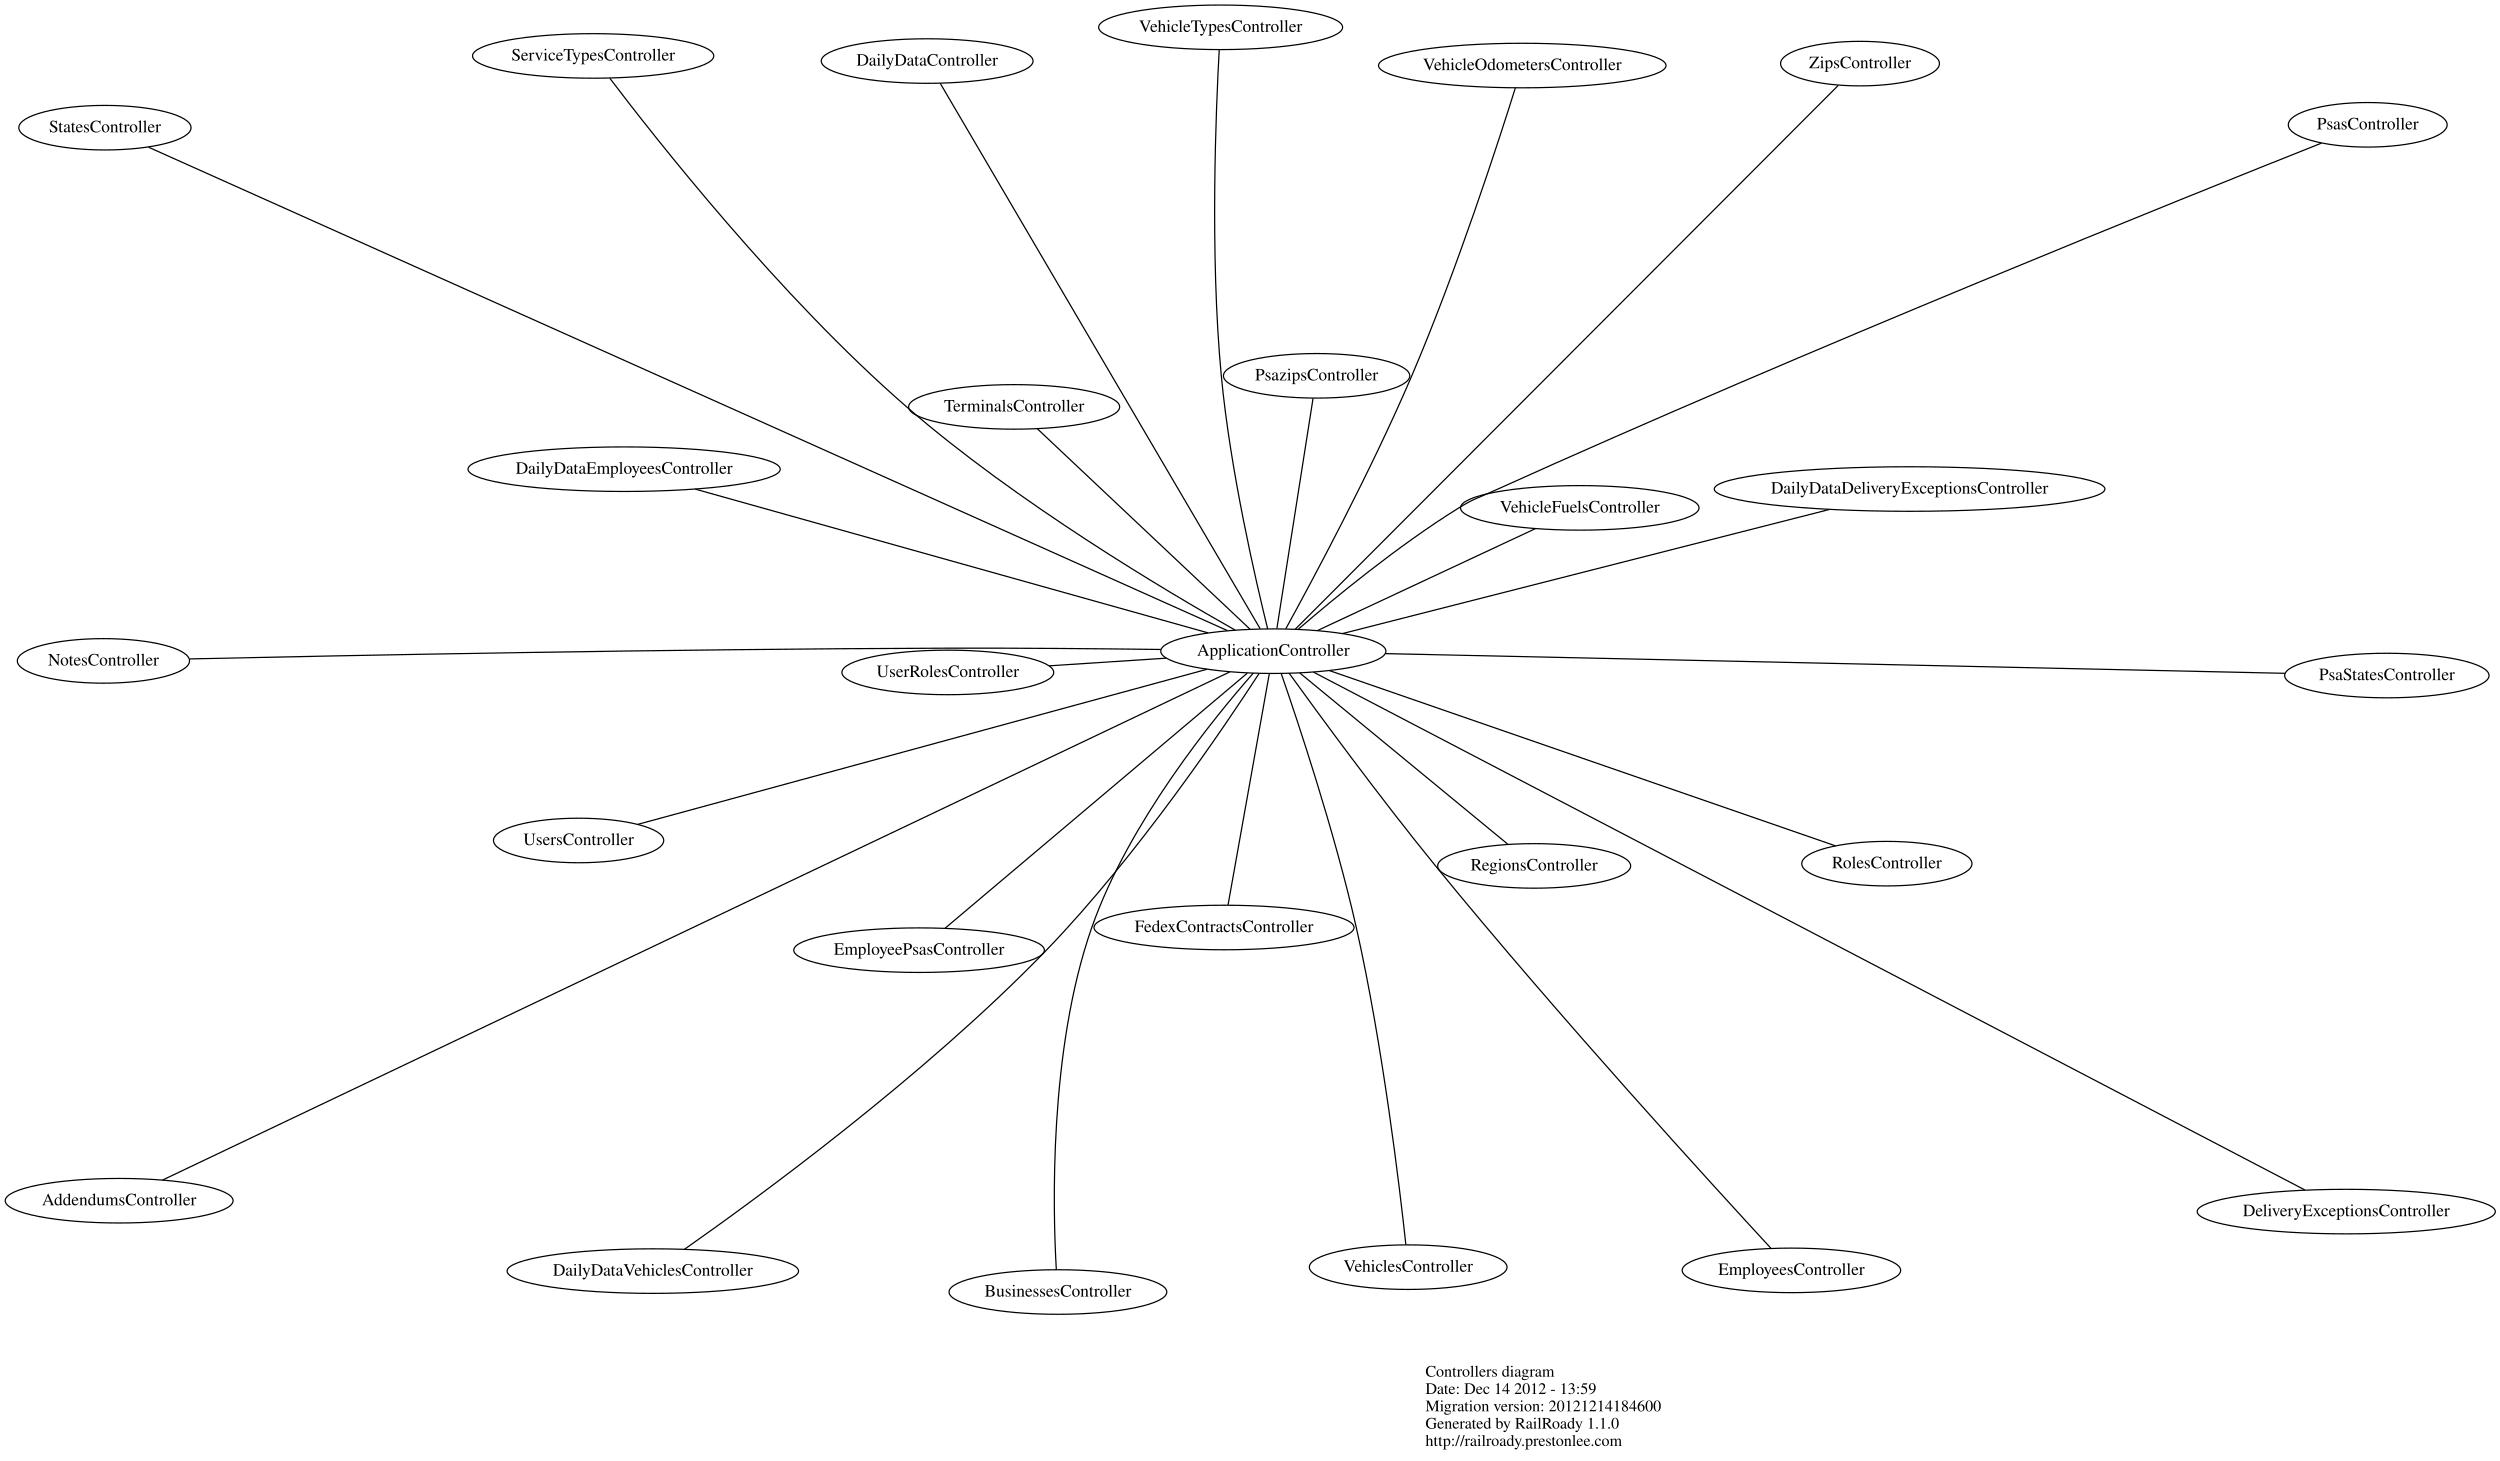
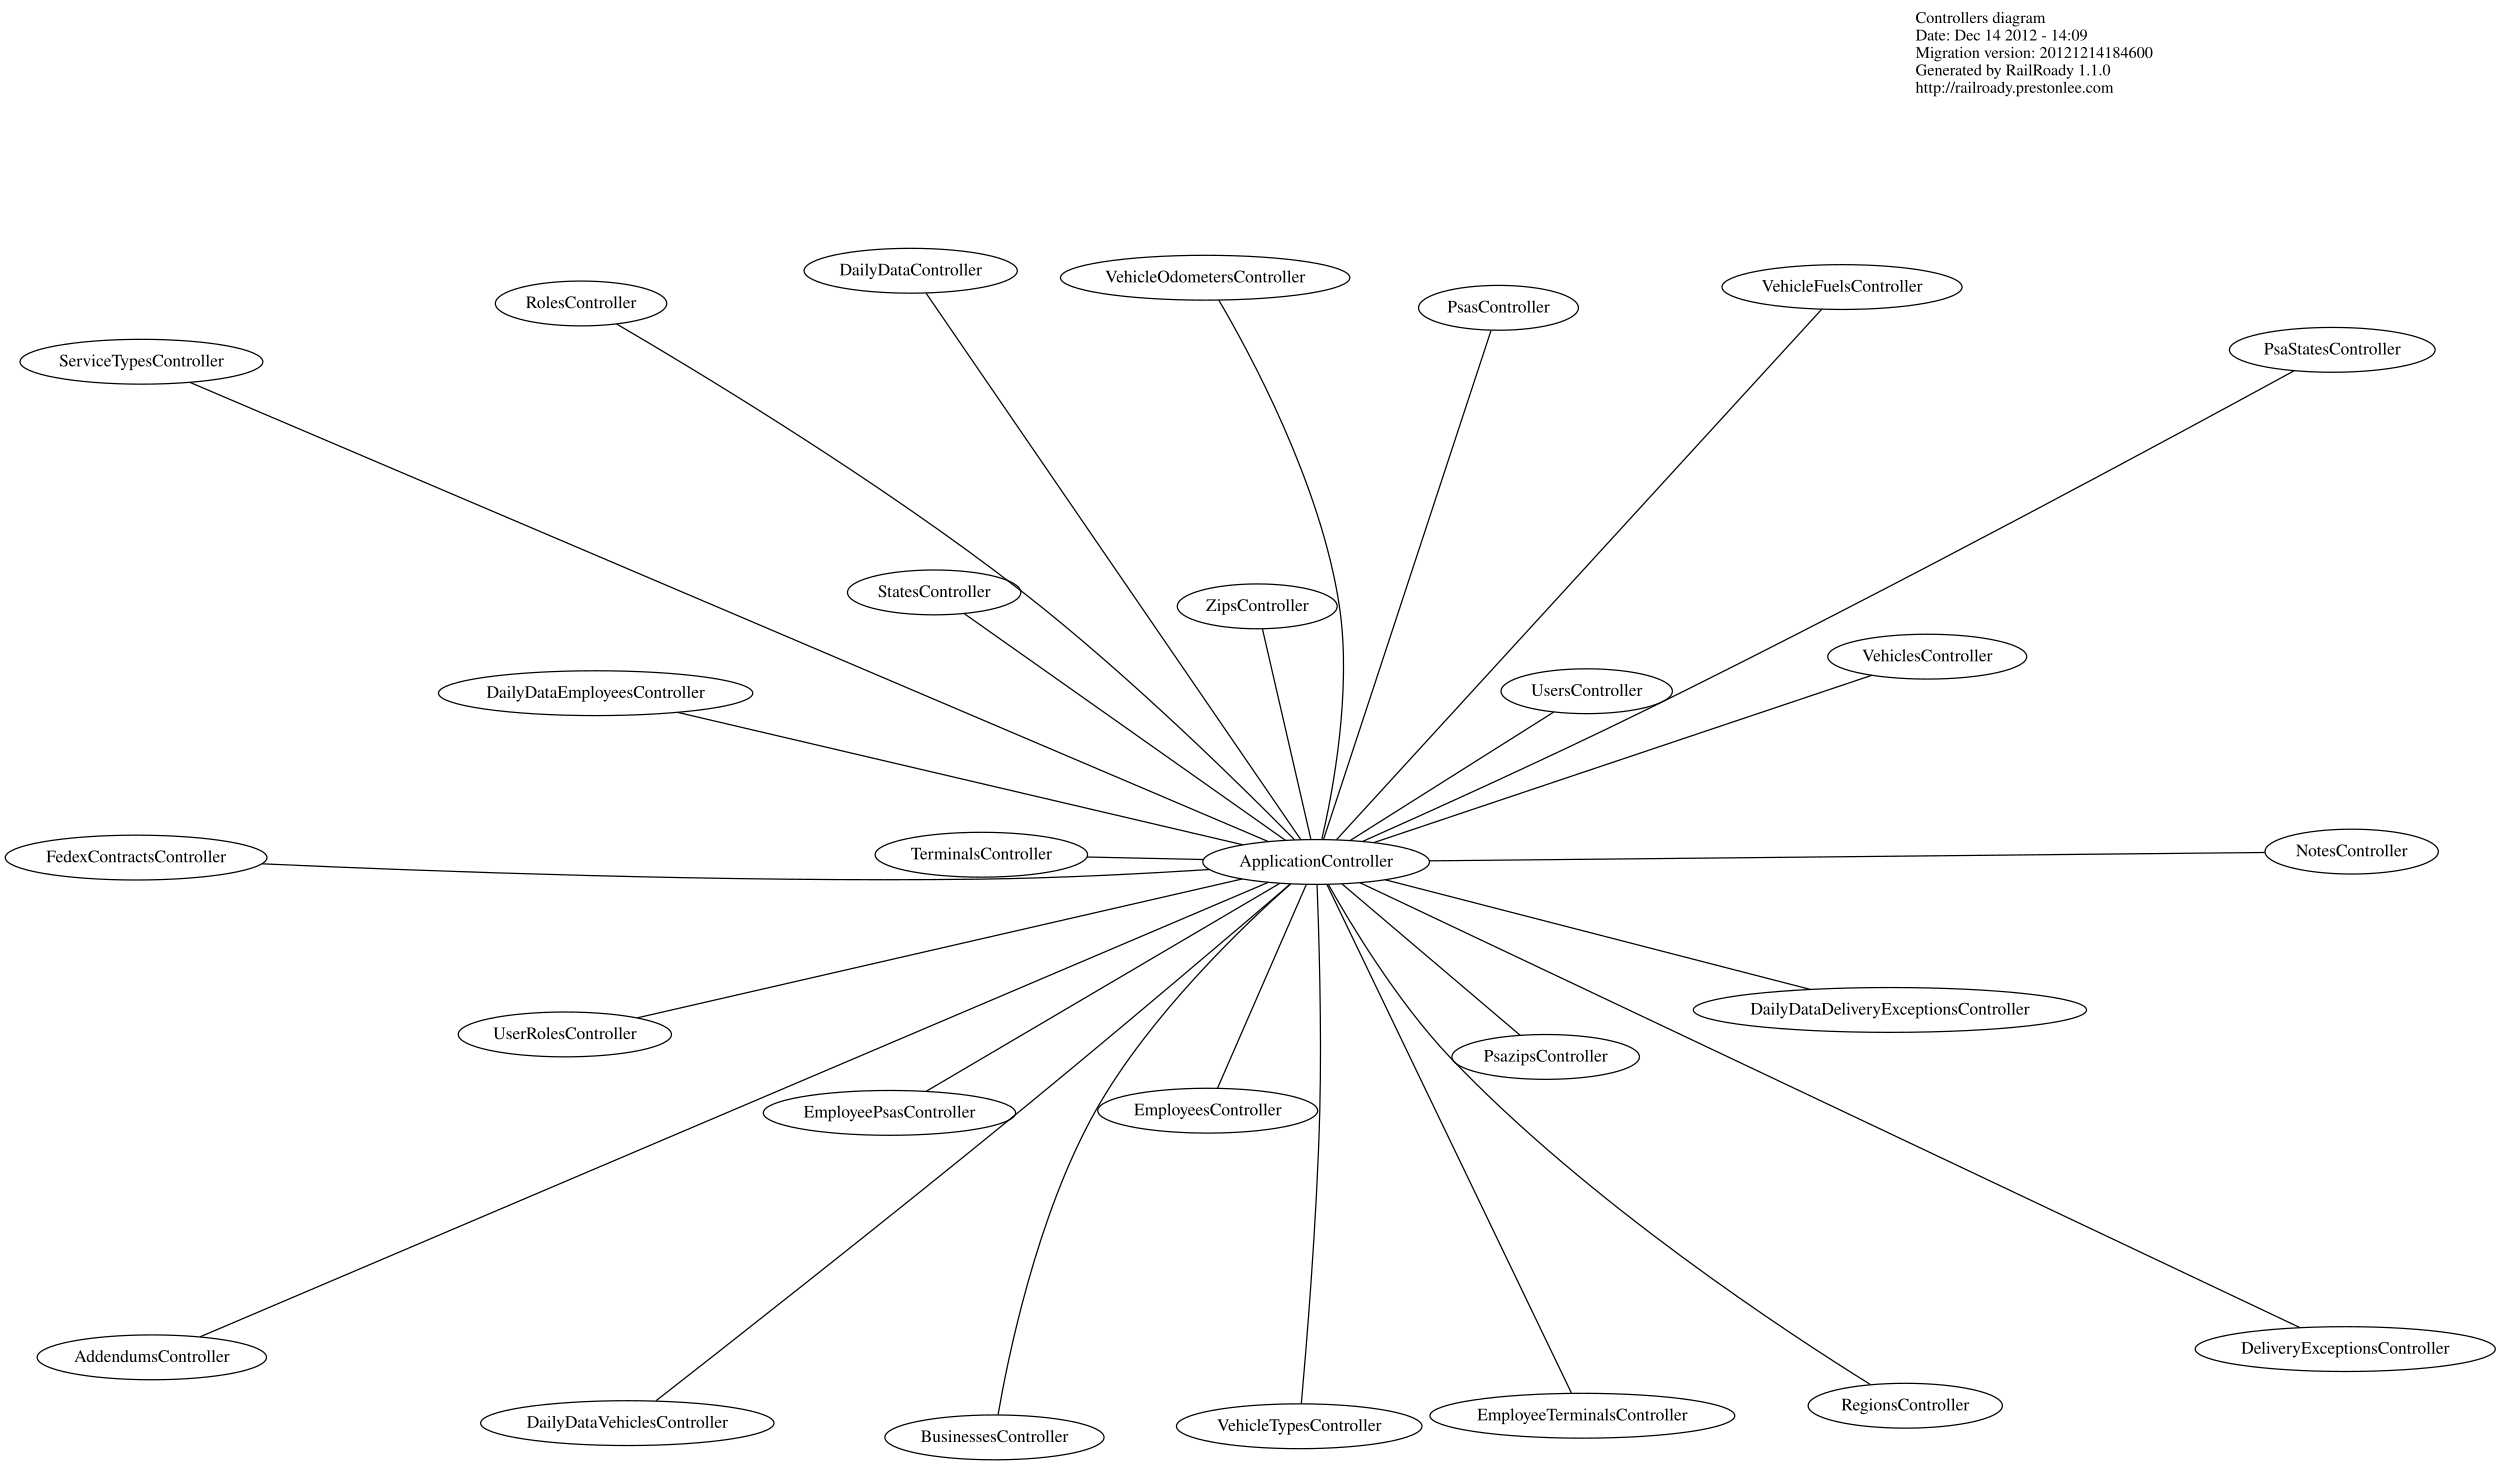
- <svg xmlns="http://www.w3.org/2000/svg" width="2020pt" height="1180pt" viewBox="0.00 0.00 2020.43 1180.09">
-   <g id="graph0" class="graph" transform="scale(1 1) rotate(0) translate(4 1176.09)">
-     <polygon fill="white" stroke="white" points="-4,5 -4,-1176.09 2017.43,-1176.09 2017.43,5 -4,5" />
+ <svg xmlns="http://www.w3.org/2000/svg" width="2007pt" height="1176pt" viewBox="0.00 0.00 2007.23 1176.00">
+   <g id="graph0" class="graph" transform="scale(1 1) rotate(0) translate(4 1172)">
+     <polygon fill="white" stroke="white" points="-4,5 -4,-1172 2004.23,-1172 2004.23,5 -4,5" />
    <g id="node1" class="node">
-       <text text-anchor="start" x="1148" y="-63.6" font-family="Times,serif" font-size="13.00">Controllers diagram</text>
-       <text text-anchor="start" x="1148" y="-49.6" font-family="Times,serif" font-size="13.00">Date: Dec 14 2012 - 13:59</text>
-       <text text-anchor="start" x="1148" y="-35.6" font-family="Times,serif" font-size="13.00">Migration version: 20121214184600</text>
-       <text text-anchor="start" x="1148" y="-21.6" font-family="Times,serif" font-size="13.00">Generated by RailRoady 1.1.0</text>
-       <text text-anchor="start" x="1148" y="-7.6" font-family="Times,serif" font-size="13.00">http://railroady.prestonlee.com</text>
+       <text text-anchor="start" x="1534" y="-1153.6" font-family="Times,serif" font-size="13.00">Controllers diagram</text>
+       <text text-anchor="start" x="1534" y="-1139.6" font-family="Times,serif" font-size="13.00">Date: Dec 14 2012 - 14:09</text>
+       <text text-anchor="start" x="1534" y="-1125.6" font-family="Times,serif" font-size="13.00">Migration version: 20121214184600</text>
+       <text text-anchor="start" x="1534" y="-1111.6" font-family="Times,serif" font-size="13.00">Generated by RailRoady 1.1.0</text>
+       <text text-anchor="start" x="1534" y="-1097.6" font-family="Times,serif" font-size="13.00">http://railroady.prestonlee.com</text>
    </g>
    <g id="node2" class="node">
-       <ellipse fill="none" stroke="black" cx="92.292" cy="-205.787" rx="92.084" ry="18" />
-       <text text-anchor="middle" x="92.292" y="-202.087" font-family="Times,serif" font-size="14.00">AddendumsController</text>
+       <ellipse fill="none" stroke="black" cx="117.905" cy="-82.272" rx="92.084" ry="18" />
+       <text text-anchor="middle" x="117.905" y="-78.572" font-family="Times,serif" font-size="14.00">AddendumsController</text>
    </g>
    <g id="node3" class="node">
-       <ellipse fill="none" stroke="black" cx="1025.07" cy="-649.906" rx="90.984" ry="18" />
-       <text text-anchor="middle" x="1025.07" y="-646.206" font-family="Times,serif" font-size="14.00">ApplicationController</text>
+       <ellipse fill="none" stroke="black" cx="1052.7" cy="-479.997" rx="90.984" ry="18" />
+       <text text-anchor="middle" x="1052.7" y="-476.297" font-family="Times,serif" font-size="14.00">ApplicationController</text>
    </g>
    <g id="edge1" class="edge">
-       <path fill="none" stroke="black" d="M989.925,-633.172C842.458,-562.96 274.488,-292.535 127.293,-222.452" />
+       <path fill="none" stroke="black" d="M1014.31,-463.664C862.975,-399.274 308.519,-163.372 156.613,-98.741" />
    </g>
    <g id="node4" class="node">
-       <ellipse fill="none" stroke="black" cx="850.984" cy="-132" rx="87.985" ry="18" />
-       <text text-anchor="middle" x="850.984" y="-128.3" font-family="Times,serif" font-size="14.00">BusinessesController</text>
+       <ellipse fill="none" stroke="black" cx="794.452" cy="-18" rx="87.985" ry="18" />
+       <text text-anchor="middle" x="794.452" y="-14.3" font-family="Times,serif" font-size="14.00">BusinessesController</text>
    </g>
    <g id="edge2" class="edge">
-       <path fill="none" stroke="black" d="M1008.9,-632.173C977.368,-596.401 908.163,-511.717 878.331,-426.548 843.442,-326.943 846.944,-197.449 849.684,-150.236" />
+       <path fill="none" stroke="black" d="M1032.08,-462.311C995.458,-429.84 918.862,-356.975 875.671,-280.257 828.202,-195.943 804.946,-80.439 797.35,-36.227" />
    </g>
    <g id="node5" class="node">
-       <ellipse fill="none" stroke="black" cx="745.307" cy="-1126.83" rx="85.585" ry="18" />
-       <text text-anchor="middle" x="745.307" y="-1123.13" font-family="Times,serif" font-size="14.00">DailyDataController</text>
+       <ellipse fill="none" stroke="black" cx="727.197" cy="-954.686" rx="85.585" ry="18" />
+       <text text-anchor="middle" x="727.197" y="-950.986" font-family="Times,serif" font-size="14.00">DailyDataController</text>
    </g>
    <g id="edge3" class="edge">
-       <path fill="none" stroke="black" d="M1014.44,-668.019C970.079,-743.651 799.896,-1033.77 755.794,-1108.96" />
+       <path fill="none" stroke="black" d="M1040.34,-498.025C988.779,-573.217 791.156,-861.413 739.572,-936.639" />
    </g>
    <g id="node6" class="node">
-       <ellipse fill="none" stroke="black" cx="1539.28" cy="-780.949" rx="157.872" ry="18" />
-       <text text-anchor="middle" x="1539.28" y="-777.249" font-family="Times,serif" font-size="14.00">DailyDataDeliveryExceptionsController</text>
+       <ellipse fill="none" stroke="black" cx="1513.42" cy="-361.186" rx="157.872" ry="18" />
+       <text text-anchor="middle" x="1513.42" y="-357.486" font-family="Times,serif" font-size="14.00">DailyDataDeliveryExceptionsController</text>
    </g>
    <g id="edge4" class="edge">
-       <path fill="none" stroke="black" d="M1081.08,-664.179C1177.13,-688.657 1372.73,-738.504 1474.49,-764.439" />
+       <path fill="none" stroke="black" d="M1108.28,-465.665C1194.19,-443.508 1358.81,-401.057 1449.52,-377.664" />
    </g>
    <g id="node7" class="node">
-       <ellipse fill="none" stroke="black" cx="500.398" cy="-796.983" rx="126.178" ry="18" />
-       <text text-anchor="middle" x="500.398" y="-793.283" font-family="Times,serif" font-size="14.00">DailyDataEmployeesController</text>
+       <ellipse fill="none" stroke="black" cx="474.237" cy="-615.512" rx="126.178" ry="18" />
+       <text text-anchor="middle" x="474.237" y="-611.812" font-family="Times,serif" font-size="14.00">DailyDataEmployeesController</text>
    </g>
    <g id="edge5" class="edge">
-       <path fill="none" stroke="black" d="M972.36,-664.681C873.352,-692.435 660.349,-752.145 557.833,-780.882" />
+       <path fill="none" stroke="black" d="M993.784,-493.799C885.074,-519.266 653.697,-573.47 540.032,-600.098" />
    </g>
    <g id="node8" class="node">
-       <ellipse fill="none" stroke="black" cx="523.596" cy="-148.9" rx="117.779" ry="18" />
-       <text text-anchor="middle" x="523.596" y="-145.2" font-family="Times,serif" font-size="14.00">DailyDataVehiclesController</text>
+       <ellipse fill="none" stroke="black" cx="499.677" cy="-29.453" rx="117.779" ry="18" />
+       <text text-anchor="middle" x="499.677" y="-25.753" font-family="Times,serif" font-size="14.00">DailyDataVehiclesController</text>
    </g>
    <g id="edge6" class="edge">
-       <path fill="none" stroke="black" d="M1013.5,-631.79C986.347,-589.977 915.26,-484.491 841.761,-408.377 743.231,-306.343 605.629,-206.147 549.237,-166.587" />
+       <path fill="none" stroke="black" d="M1032.03,-462.291C990.739,-426.987 894.962,-345.473 813.138,-278.582 705.5,-190.587 574.725,-88.028 522.662,-47.369" />
    </g>
    <g id="node9" class="node">
-       <ellipse fill="none" stroke="black" cx="1892.19" cy="-196.993" rx="120.479" ry="18" />
-       <text text-anchor="middle" x="1892.19" y="-193.293" font-family="Times,serif" font-size="14.00">DeliveryExceptionsController</text>
+       <ellipse fill="none" stroke="black" cx="1878.99" cy="-88.897" rx="120.479" ry="18" />
+       <text text-anchor="middle" x="1878.99" y="-85.197" font-family="Times,serif" font-size="14.00">DeliveryExceptionsController</text>
    </g>
    <g id="edge7" class="edge">
-       <path fill="none" stroke="black" d="M1057.48,-632.978C1193.84,-561.756 1720.27,-286.791 1858.69,-214.492" />
+       <path fill="none" stroke="black" d="M1087.94,-463.317C1222.86,-399.456 1705.85,-170.847 1842.65,-106.099" />
    </g>
    <g id="node10" class="node">
-       <ellipse fill="none" stroke="black" cx="738.771" cy="-408.265" rx="101.282" ry="18" />
-       <text text-anchor="middle" x="738.771" y="-404.565" font-family="Times,serif" font-size="14.00">EmployeePsasController</text>
+       <ellipse fill="none" stroke="black" cx="710.147" cy="-278.542" rx="101.282" ry="18" />
+       <text text-anchor="middle" x="710.147" y="-274.842" font-family="Times,serif" font-size="14.00">EmployeePsasController</text>
    </g>
    <g id="edge8" class="edge">
-       <path fill="none" stroke="black" d="M1004.02,-632.137C951.072,-587.451 812.833,-470.774 759.854,-426.06" />
+       <path fill="none" stroke="black" d="M1023.5,-462.821C958.94,-424.856 804.703,-334.149 739.766,-295.961" />
    </g>
    <g id="node11" class="node">
-       <ellipse fill="none" stroke="black" cx="1443.77" cy="-149.483" rx="88.284" ry="18" />
-       <text text-anchor="middle" x="1443.77" y="-145.783" font-family="Times,serif" font-size="14.00">EmployeesController</text>
+       <ellipse fill="none" stroke="black" cx="1266.46" cy="-35.377" rx="122.379" ry="18" />
+       <text text-anchor="middle" x="1266.46" y="-31.677" font-family="Times,serif" font-size="14.00">EmployeeTerminalsController</text>
    </g>
    <g id="edge9" class="edge">
-       <path fill="none" stroke="black" d="M1037.87,-632.069C1060.87,-600.223 1111.01,-531.719 1156.28,-476.23 1255.14,-355.035 1382.09,-216.2 1427.07,-167.493" />
+       <path fill="none" stroke="black" d="M1061.35,-462.016C1095.79,-390.37 1223.07,-125.627 1257.71,-53.581" />
    </g>
    <g id="node12" class="node">
-       <ellipse fill="none" stroke="black" cx="985.221" cy="-426.588" rx="105.082" ry="18" />
-       <text text-anchor="middle" x="985.221" y="-422.888" font-family="Times,serif" font-size="14.00">FedexContractsController</text>
+       <ellipse fill="none" stroke="black" cx="965.662" cy="-280.312" rx="88.284" ry="18" />
+       <text text-anchor="middle" x="965.662" y="-276.612" font-family="Times,serif" font-size="14.00">EmployeesController</text>
    </g>
    <g id="edge10" class="edge">
-       <path fill="none" stroke="black" d="M1021.81,-631.631C1014.32,-589.65 995.952,-486.724 988.471,-444.802" />
+       <path fill="none" stroke="black" d="M1044.83,-461.924C1028.3,-424.002 990.154,-336.499 973.585,-298.488" />
    </g>
    <g id="node13" class="node">
-       <ellipse fill="none" stroke="black" cx="79.591" cy="-642.044" rx="69.588" ry="18" />
-       <text text-anchor="middle" x="79.591" y="-638.344" font-family="Times,serif" font-size="14.00">NotesController</text>
+       <ellipse fill="none" stroke="black" cx="105.291" cy="-483.518" rx="105.082" ry="18" />
+       <text text-anchor="middle" x="105.291" y="-479.818" font-family="Times,serif" font-size="14.00">FedexContractsController</text>
    </g>
    <g id="edge11" class="edge">
-       <path fill="none" stroke="black" d="M934.172,-651.287C883.358,-651.923 818.877,-652.503 761.433,-652.335 537.679,-651.677 272.668,-646.382 149.277,-643.655" />
+       <path fill="none" stroke="black" d="M966.865,-473.912C914.158,-470.594 845.252,-467.003 784.085,-466.215 578.983,-463.571 339.106,-472.515 206.477,-478.516" />
    </g>
    <g id="node14" class="node">
-       <ellipse fill="none" stroke="black" cx="1925" cy="-630.213" rx="82.585" ry="18" />
-       <text text-anchor="middle" x="1925" y="-626.513" font-family="Times,serif" font-size="14.00">PsaStatesController</text>
+       <ellipse fill="none" stroke="black" cx="1884.16" cy="-488.318" rx="69.588" ry="18" />
+       <text text-anchor="middle" x="1884.16" y="-484.618" font-family="Times,serif" font-size="14.00">NotesController</text>
    </g>
    <g id="edge12" class="edge">
-       <path fill="none" stroke="black" d="M1115.89,-647.918C1291.29,-644.08 1674.13,-635.703 1842.62,-632.016" />
+       <path fill="none" stroke="black" d="M1143.66,-480.907C1311.05,-482.582 1664.46,-486.119 1814.47,-487.62" />
    </g>
    <g id="node15" class="node">
-       <ellipse fill="none" stroke="black" cx="1909.53" cy="-1075.3" rx="64.189" ry="18" />
-       <text text-anchor="middle" x="1909.53" y="-1071.6" font-family="Times,serif" font-size="14.00">PsasController</text>
+       <ellipse fill="none" stroke="black" cx="1868.57" cy="-891.184" rx="82.585" ry="18" />
+       <text text-anchor="middle" x="1868.57" y="-887.484" font-family="Times,serif" font-size="14.00">PsaStatesController</text>
    </g>
    <g id="edge13" class="edge">
-       <path fill="none" stroke="black" d="M1045.42,-667.82C1073.37,-691.892 1125.77,-735.174 1174.94,-765.68 1186.91,-773.108 1190.61,-773.744 1203.45,-779.551 1456.23,-893.879 1766.25,-1018.4 1872.08,-1060.48" />
+       <path fill="none" stroke="black" d="M1090.15,-496.547C1142.09,-519.663 1238.75,-563.28 1319.84,-603.232 1519.62,-701.649 1755.09,-829.177 1837.91,-874.391" />
    </g>
    <g id="node16" class="node">
-       <ellipse fill="none" stroke="black" cx="1060.03" cy="-872.446" rx="75.287" ry="18" />
-       <text text-anchor="middle" x="1060.03" y="-868.746" font-family="Times,serif" font-size="14.00">PsazipsController</text>
+       <ellipse fill="none" stroke="black" cx="1199.14" cy="-924.928" rx="64.189" ry="18" />
+       <text text-anchor="middle" x="1199.14" y="-921.228" font-family="Times,serif" font-size="14.00">PsasController</text>
    </g>
    <g id="edge14" class="edge">
-       <path fill="none" stroke="black" d="M1027.93,-668.117C1034.5,-709.951 1050.61,-812.52 1057.18,-854.295" />
+       <path fill="none" stroke="black" d="M1058.62,-497.99C1082.22,-569.686 1169.41,-834.614 1193.14,-906.711" />
    </g>
    <g id="node17" class="node">
-       <ellipse fill="none" stroke="black" cx="1235.87" cy="-476.361" rx="77.986" ry="18" />
-       <text text-anchor="middle" x="1235.87" y="-472.661" font-family="Times,serif" font-size="14.00">RegionsController</text>
+       <ellipse fill="none" stroke="black" cx="1237.01" cy="-323.462" rx="75.287" ry="18" />
+       <text text-anchor="middle" x="1237.01" y="-319.762" font-family="Times,serif" font-size="14.00">PsazipsController</text>
    </g>
    <g id="edge15" class="edge">
-       <path fill="none" stroke="black" d="M1046.44,-632.31C1086.95,-598.962 1174.44,-526.93 1214.75,-493.745" />
+       <path fill="none" stroke="black" d="M1073.49,-462.344C1109.07,-432.121 1181.24,-370.825 1216.58,-340.811" />
    </g>
    <g id="node18" class="node">
-       <ellipse fill="none" stroke="black" cx="1520.91" cy="-478.181" rx="68.788" ry="18" />
-       <text text-anchor="middle" x="1520.91" y="-474.481" font-family="Times,serif" font-size="14.00">RolesController</text>
+       <ellipse fill="none" stroke="black" cx="1525.72" cy="-43.417" rx="77.986" ry="18" />
+       <text text-anchor="middle" x="1525.72" y="-39.717" font-family="Times,serif" font-size="14.00">RegionsController</text>
    </g>
    <g id="edge16" class="edge">
-       <path fill="none" stroke="black" d="M1070.39,-634.211C1166.01,-601.092 1387.2,-524.488 1479.39,-492.559" />
+       <path fill="none" stroke="black" d="M1062.64,-461.743C1079.89,-431.056 1117.6,-368.103 1160.02,-323.388 1270.63,-206.791 1432.99,-100.694 1497.65,-60.487" />
    </g>
    <g id="node19" class="node">
-       <ellipse fill="none" stroke="black" cx="475.367" cy="-1130.97" rx="97.483" ry="18" />
-       <text text-anchor="middle" x="475.367" y="-1127.27" font-family="Times,serif" font-size="14.00">ServiceTypesController</text>
+       <ellipse fill="none" stroke="black" cx="462.52" cy="-928.405" rx="68.788" ry="18" />
+       <text text-anchor="middle" x="462.52" y="-924.705" font-family="Times,serif" font-size="14.00">RolesController</text>
    </g>
    <g id="edge17" class="edge">
-       <path fill="none" stroke="black" d="M994.281,-666.896C938.382,-698.482 817.771,-770.075 728.862,-847.216 626.077,-936.394 524.568,-1065.79 488.837,-1112.93" />
+       <path fill="none" stroke="black" d="M1035.28,-497.912C997.401,-536.419 903.976,-629.053 817.16,-696.602 702.217,-786.037 552.929,-875.793 491.183,-911.873" />
    </g>
    <g id="node20" class="node">
-       <ellipse fill="none" stroke="black" cx="80.805" cy="-1072.98" rx="69.588" ry="18" />
-       <text text-anchor="middle" x="80.805" y="-1069.28" font-family="Times,serif" font-size="14.00">StatesController</text>
+       <ellipse fill="none" stroke="black" cx="109.551" cy="-881.628" rx="97.483" ry="18" />
+       <text text-anchor="middle" x="109.551" y="-877.928" font-family="Times,serif" font-size="14.00">ServiceTypesController</text>
    </g>
    <g id="edge18" class="edge">
-       <path fill="none" stroke="black" d="M988.053,-666.49C836.489,-734.398 264.289,-990.767 116.05,-1057.18" />
+       <path fill="none" stroke="black" d="M1014.27,-496.364C861.93,-561.235 301.433,-799.917 148.385,-865.091" />
    </g>
    <g id="node21" class="node">
-       <ellipse fill="none" stroke="black" cx="815.603" cy="-847.324" rx="85.285" ry="18" />
-       <text text-anchor="middle" x="815.603" y="-843.624" font-family="Times,serif" font-size="14.00">TerminalsController</text>
+       <ellipse fill="none" stroke="black" cx="746.02" cy="-696.418" rx="69.588" ry="18" />
+       <text text-anchor="middle" x="746.02" y="-692.718" font-family="Times,serif" font-size="14.00">StatesController</text>
    </g>
    <g id="edge19" class="edge">
-       <path fill="none" stroke="black" d="M1006.11,-667.773C966.231,-705.36 874.077,-792.213 834.367,-829.639" />
+       <path fill="none" stroke="black" d="M1028.12,-497.342C970.558,-537.965 827.549,-638.884 770.29,-679.291" />
    </g>
    <g id="node22" class="node">
-       <ellipse fill="none" stroke="black" cx="762.008" cy="-632.735" rx="85.585" ry="18" />
-       <text text-anchor="middle" x="762.008" y="-629.035" font-family="Times,serif" font-size="14.00">UserRolesController</text>
+       <ellipse fill="none" stroke="black" cx="783.916" cy="-485.815" rx="85.285" ry="18" />
+       <text text-anchor="middle" x="783.916" y="-482.115" font-family="Times,serif" font-size="14.00">TerminalsController</text>
    </g>
    <g id="edge20" class="edge">
-       <path fill="none" stroke="black" d="M938.569,-644.26C908.17,-642.275 874.121,-640.053 844.095,-638.093" />
+       <path fill="none" stroke="black" d="M962.079,-481.958C931.902,-482.612 898.421,-483.336 868.704,-483.98" />
    </g>
    <g id="node23" class="node">
-       <ellipse fill="none" stroke="black" cx="463.611" cy="-496.92" rx="68.788" ry="18" />
-       <text text-anchor="middle" x="463.611" y="-493.22" font-family="Times,serif" font-size="14.00">UsersController</text>
+       <ellipse fill="none" stroke="black" cx="449.535" cy="-341.521" rx="85.585" ry="18" />
+       <text text-anchor="middle" x="449.535" y="-337.821" font-family="Times,serif" font-size="14.00">UserRolesController</text>
    </g>
    <g id="edge21" class="edge">
-       <path fill="none" stroke="black" d="M971.489,-635.306C862.26,-605.544 615.398,-538.279 511.317,-509.919" />
+       <path fill="none" stroke="black" d="M993.218,-466.34C877.307,-439.729 622.526,-381.237 507.688,-354.872" />
    </g>
    <g id="node24" class="node">
-       <ellipse fill="none" stroke="black" cx="1272.73" cy="-765.718" rx="96.383" ry="18" />
-       <text text-anchor="middle" x="1272.73" y="-762.018" font-family="Times,serif" font-size="14.00">VehicleFuelsController</text>
+       <ellipse fill="none" stroke="black" cx="1269.96" cy="-617.079" rx="68.788" ry="18" />
+       <text text-anchor="middle" x="1269.96" y="-613.379" font-family="Times,serif" font-size="14.00">UsersController</text>
    </g>
    <g id="edge22" class="edge">
-       <path fill="none" stroke="black" d="M1060.55,-666.499C1107.5,-688.452 1189.8,-726.936 1236.91,-748.968" />
+       <path fill="none" stroke="black" d="M1080.22,-497.358C1122.24,-523.871 1201.87,-574.12 1243.34,-600.288" />
    </g>
    <g id="node25" class="node">
-       <ellipse fill="none" stroke="black" cx="1226.26" cy="-1123.2" rx="116.18" ry="18" />
-       <text text-anchor="middle" x="1226.26" y="-1119.5" font-family="Times,serif" font-size="14.00">VehicleOdometersController</text>
+       <ellipse fill="none" stroke="black" cx="1474.95" cy="-941.594" rx="96.383" ry="18" />
+       <text text-anchor="middle" x="1474.95" y="-937.894" font-family="Times,serif" font-size="14.00">VehicleFuelsController</text>
    </g>
    <g id="edge23" class="edge">
-       <path fill="none" stroke="black" d="M1035.14,-668.018C1055.77,-705.503 1103.68,-794.609 1137.02,-872.595 1173.42,-957.742 1207.54,-1063.24 1220.63,-1104.98" />
+       <path fill="none" stroke="black" d="M1069,-497.809C1136.21,-571.29 1391.58,-850.452 1458.71,-923.834" />
    </g>
    <g id="node26" class="node">
-       <ellipse fill="none" stroke="black" cx="982.475" cy="-1154.09" rx="98.583" ry="18" />
-       <text text-anchor="middle" x="982.475" y="-1150.39" font-family="Times,serif" font-size="14.00">VehicleTypesController</text>
+       <ellipse fill="none" stroke="black" cx="963.622" cy="-949.085" rx="116.18" ry="18" />
+       <text text-anchor="middle" x="963.622" y="-945.385" font-family="Times,serif" font-size="14.00">VehicleOdometersController</text>
    </g>
    <g id="edge24" class="edge">
-       <path fill="none" stroke="black" d="M1020.49,-667.905C1011.18,-705.538 990.313,-795.43 983.036,-872.297 973.652,-971.41 978.833,-1091.01 981.352,-1135.9" />
+       <path fill="none" stroke="black" d="M1057.27,-498.215C1065.64,-534.16 1081.67,-616.689 1071.38,-685.385 1056.7,-783.451 998.914,-889.661 974.55,-931.104" />
    </g>
    <g id="node27" class="node">
-       <ellipse fill="none" stroke="black" cx="1134.06" cy="-152.084" rx="79.886" ry="18" />
-       <text text-anchor="middle" x="1134.06" y="-148.384" font-family="Times,serif" font-size="14.00">VehiclesController</text>
+       <ellipse fill="none" stroke="black" cx="1039.13" cy="-26.932" rx="98.583" ry="18" />
+       <text text-anchor="middle" x="1039.13" y="-23.232" font-family="Times,serif" font-size="14.00">VehicleTypesController</text>
    </g>
    <g id="edge25" class="edge">
-       <path fill="none" stroke="black" d="M1031.42,-631.901C1044.48,-594.242 1074.63,-504.212 1092.11,-426.628 1113.63,-331.142 1127.4,-214.458 1132.17,-170.236" />
+       <path fill="none" stroke="black" d="M1053.46,-461.828C1054.81,-426.747 1057.34,-347.243 1055.65,-280.367 1053.43,-191.989 1044.55,-86.588 1040.81,-45.041" />
    </g>
    <g id="node28" class="node">
-       <ellipse fill="none" stroke="black" cx="1499.21" cy="-1124.76" rx="64.189" ry="18" />
-       <text text-anchor="middle" x="1499.21" y="-1121.06" font-family="Times,serif" font-size="14.00">ZipsController</text>
+       <ellipse fill="none" stroke="black" cx="1543.37" cy="-644.845" rx="79.886" ry="18" />
+       <text text-anchor="middle" x="1543.37" y="-641.145" font-family="Times,serif" font-size="14.00">VehiclesController</text>
    </g>
    <g id="edge26" class="edge">
-       <path fill="none" stroke="black" d="M1042.79,-667.654C1117.6,-742.579 1407.15,-1032.57 1481.65,-1107.18" />
+       <path fill="none" stroke="black" d="M1099.31,-495.654C1193.68,-527.359 1406.25,-598.778 1498.85,-629.889" />
+     </g>
+     <g id="node29" class="node">
+       <ellipse fill="none" stroke="black" cx="1005.44" cy="-685.228" rx="64.189" ry="18" />
+       <text text-anchor="middle" x="1005.44" y="-681.528" font-family="Times,serif" font-size="14.00">ZipsController</text>
+     </g>
+     <g id="edge27" class="edge">
+       <path fill="none" stroke="black" d="M1048.51,-498.21C1039.54,-537.156 1018.58,-628.146 1009.62,-667.056" />
    </g>
  </g>
</svg>
